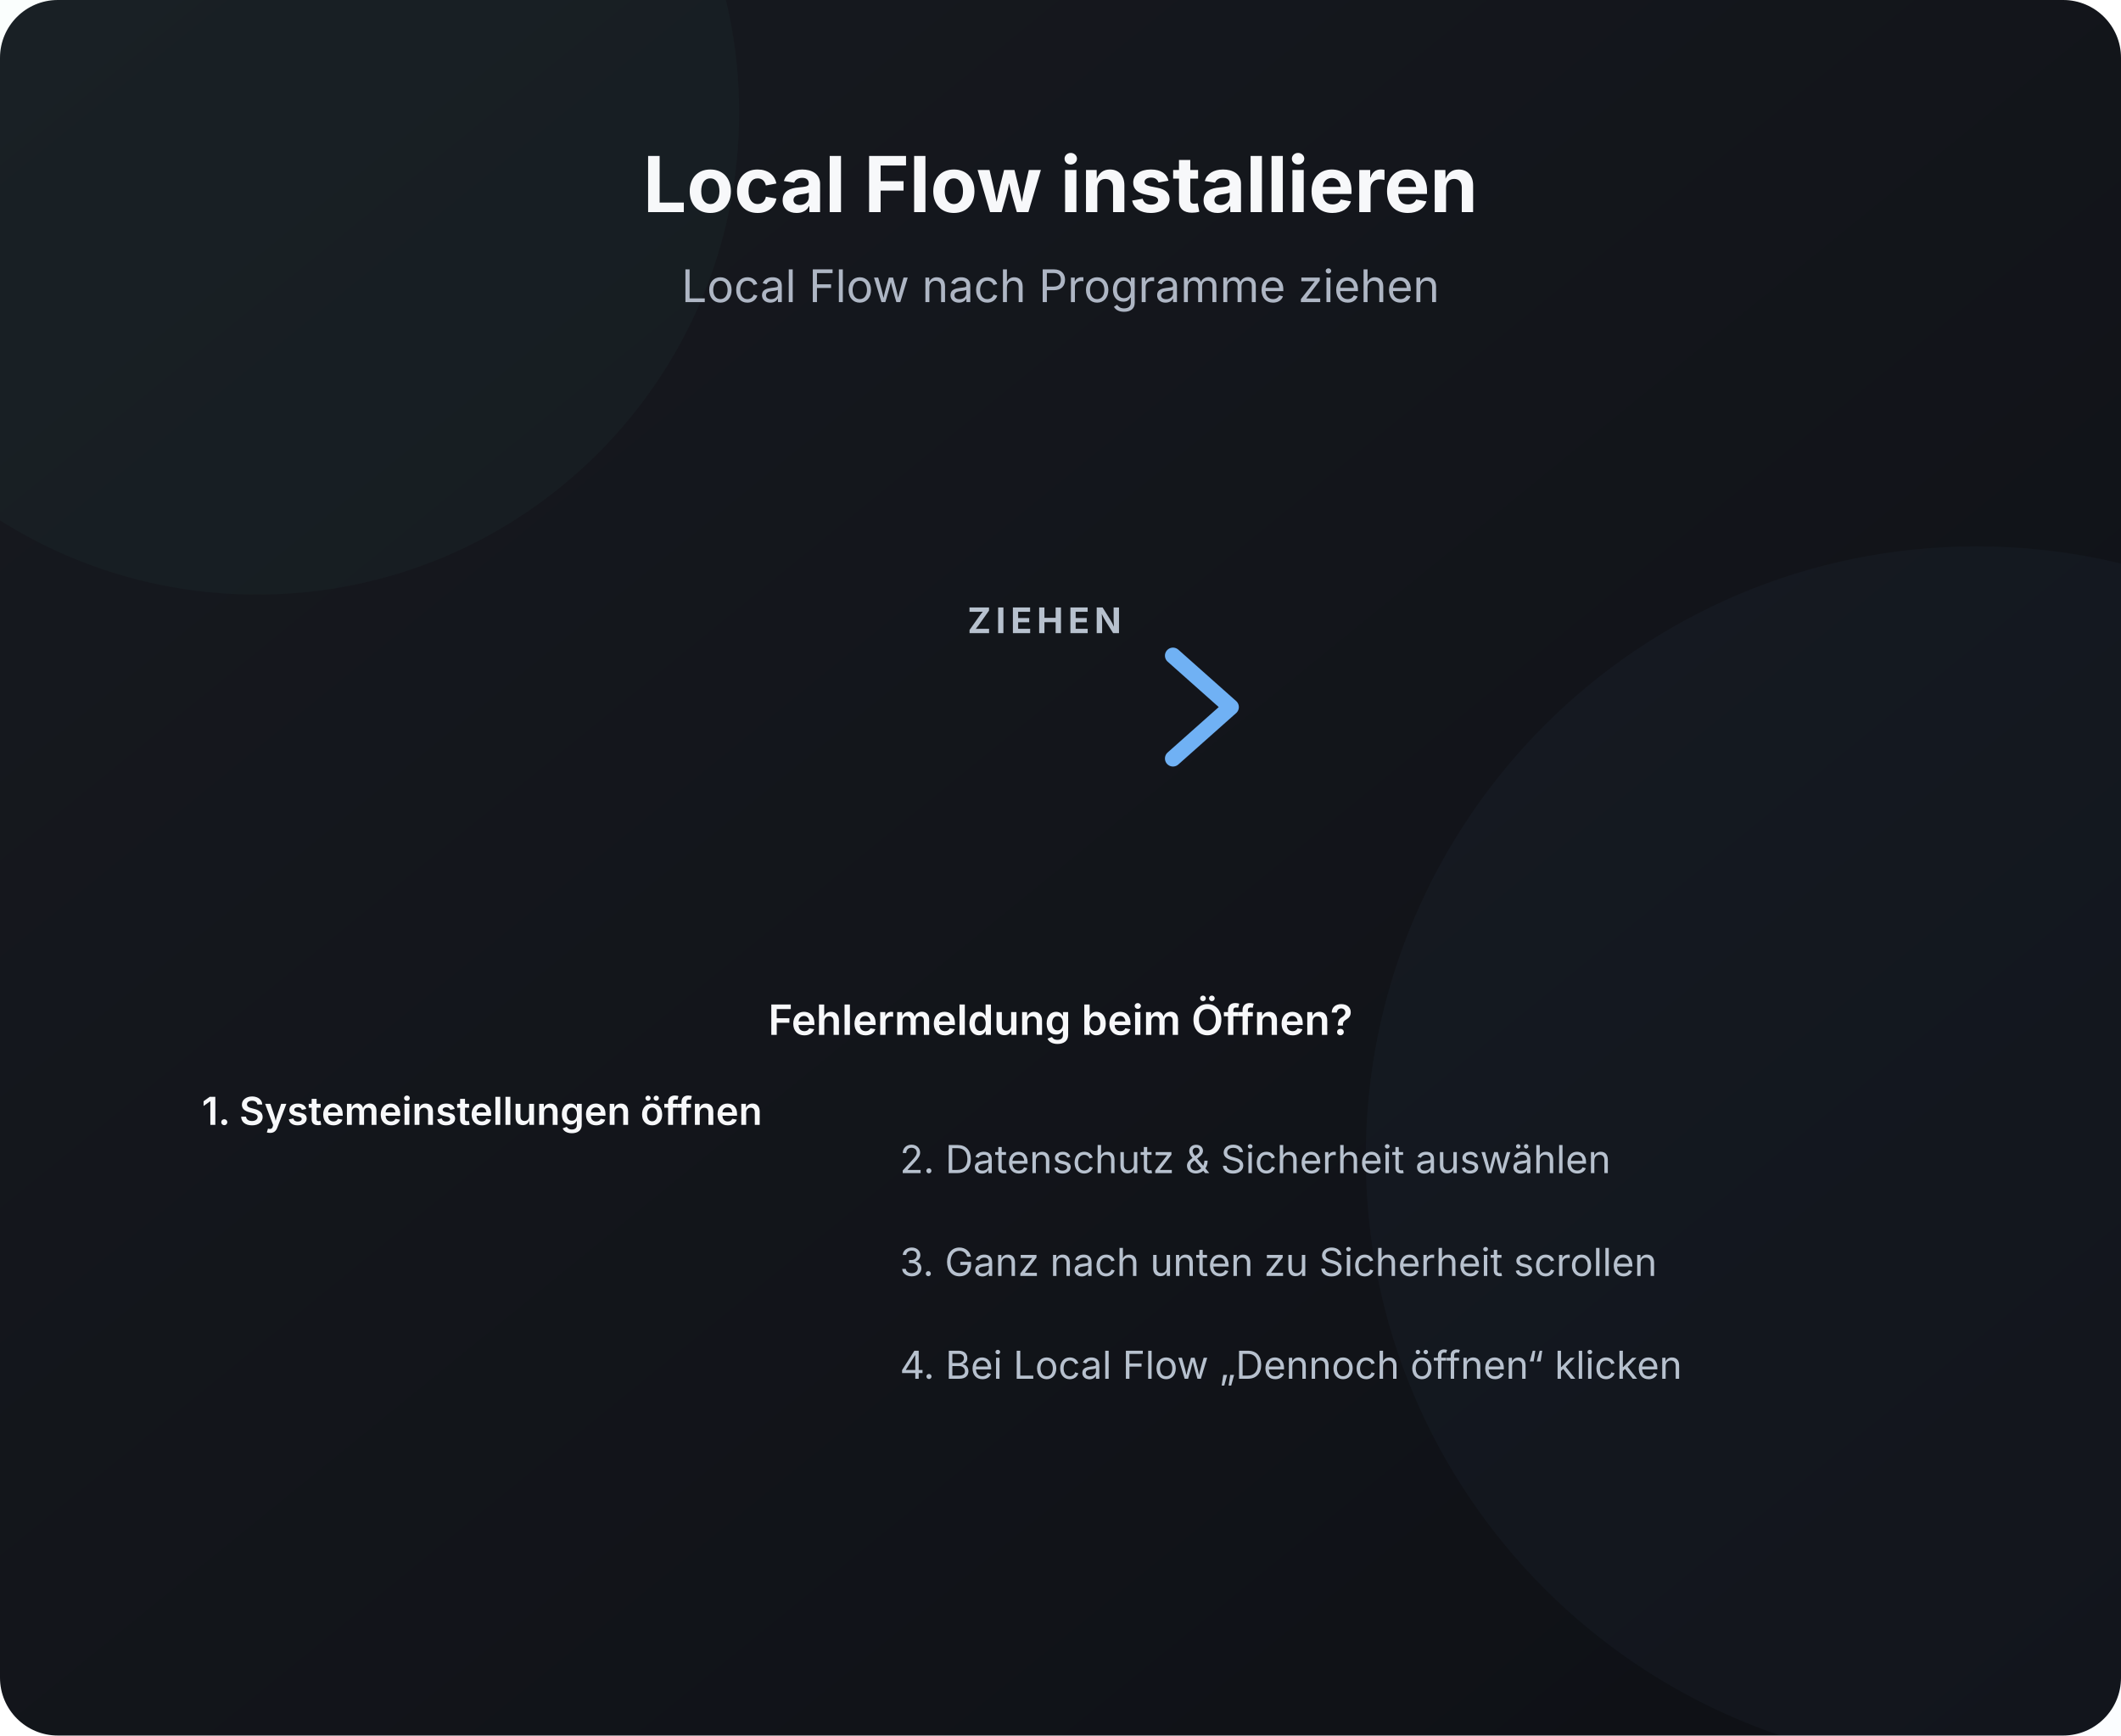
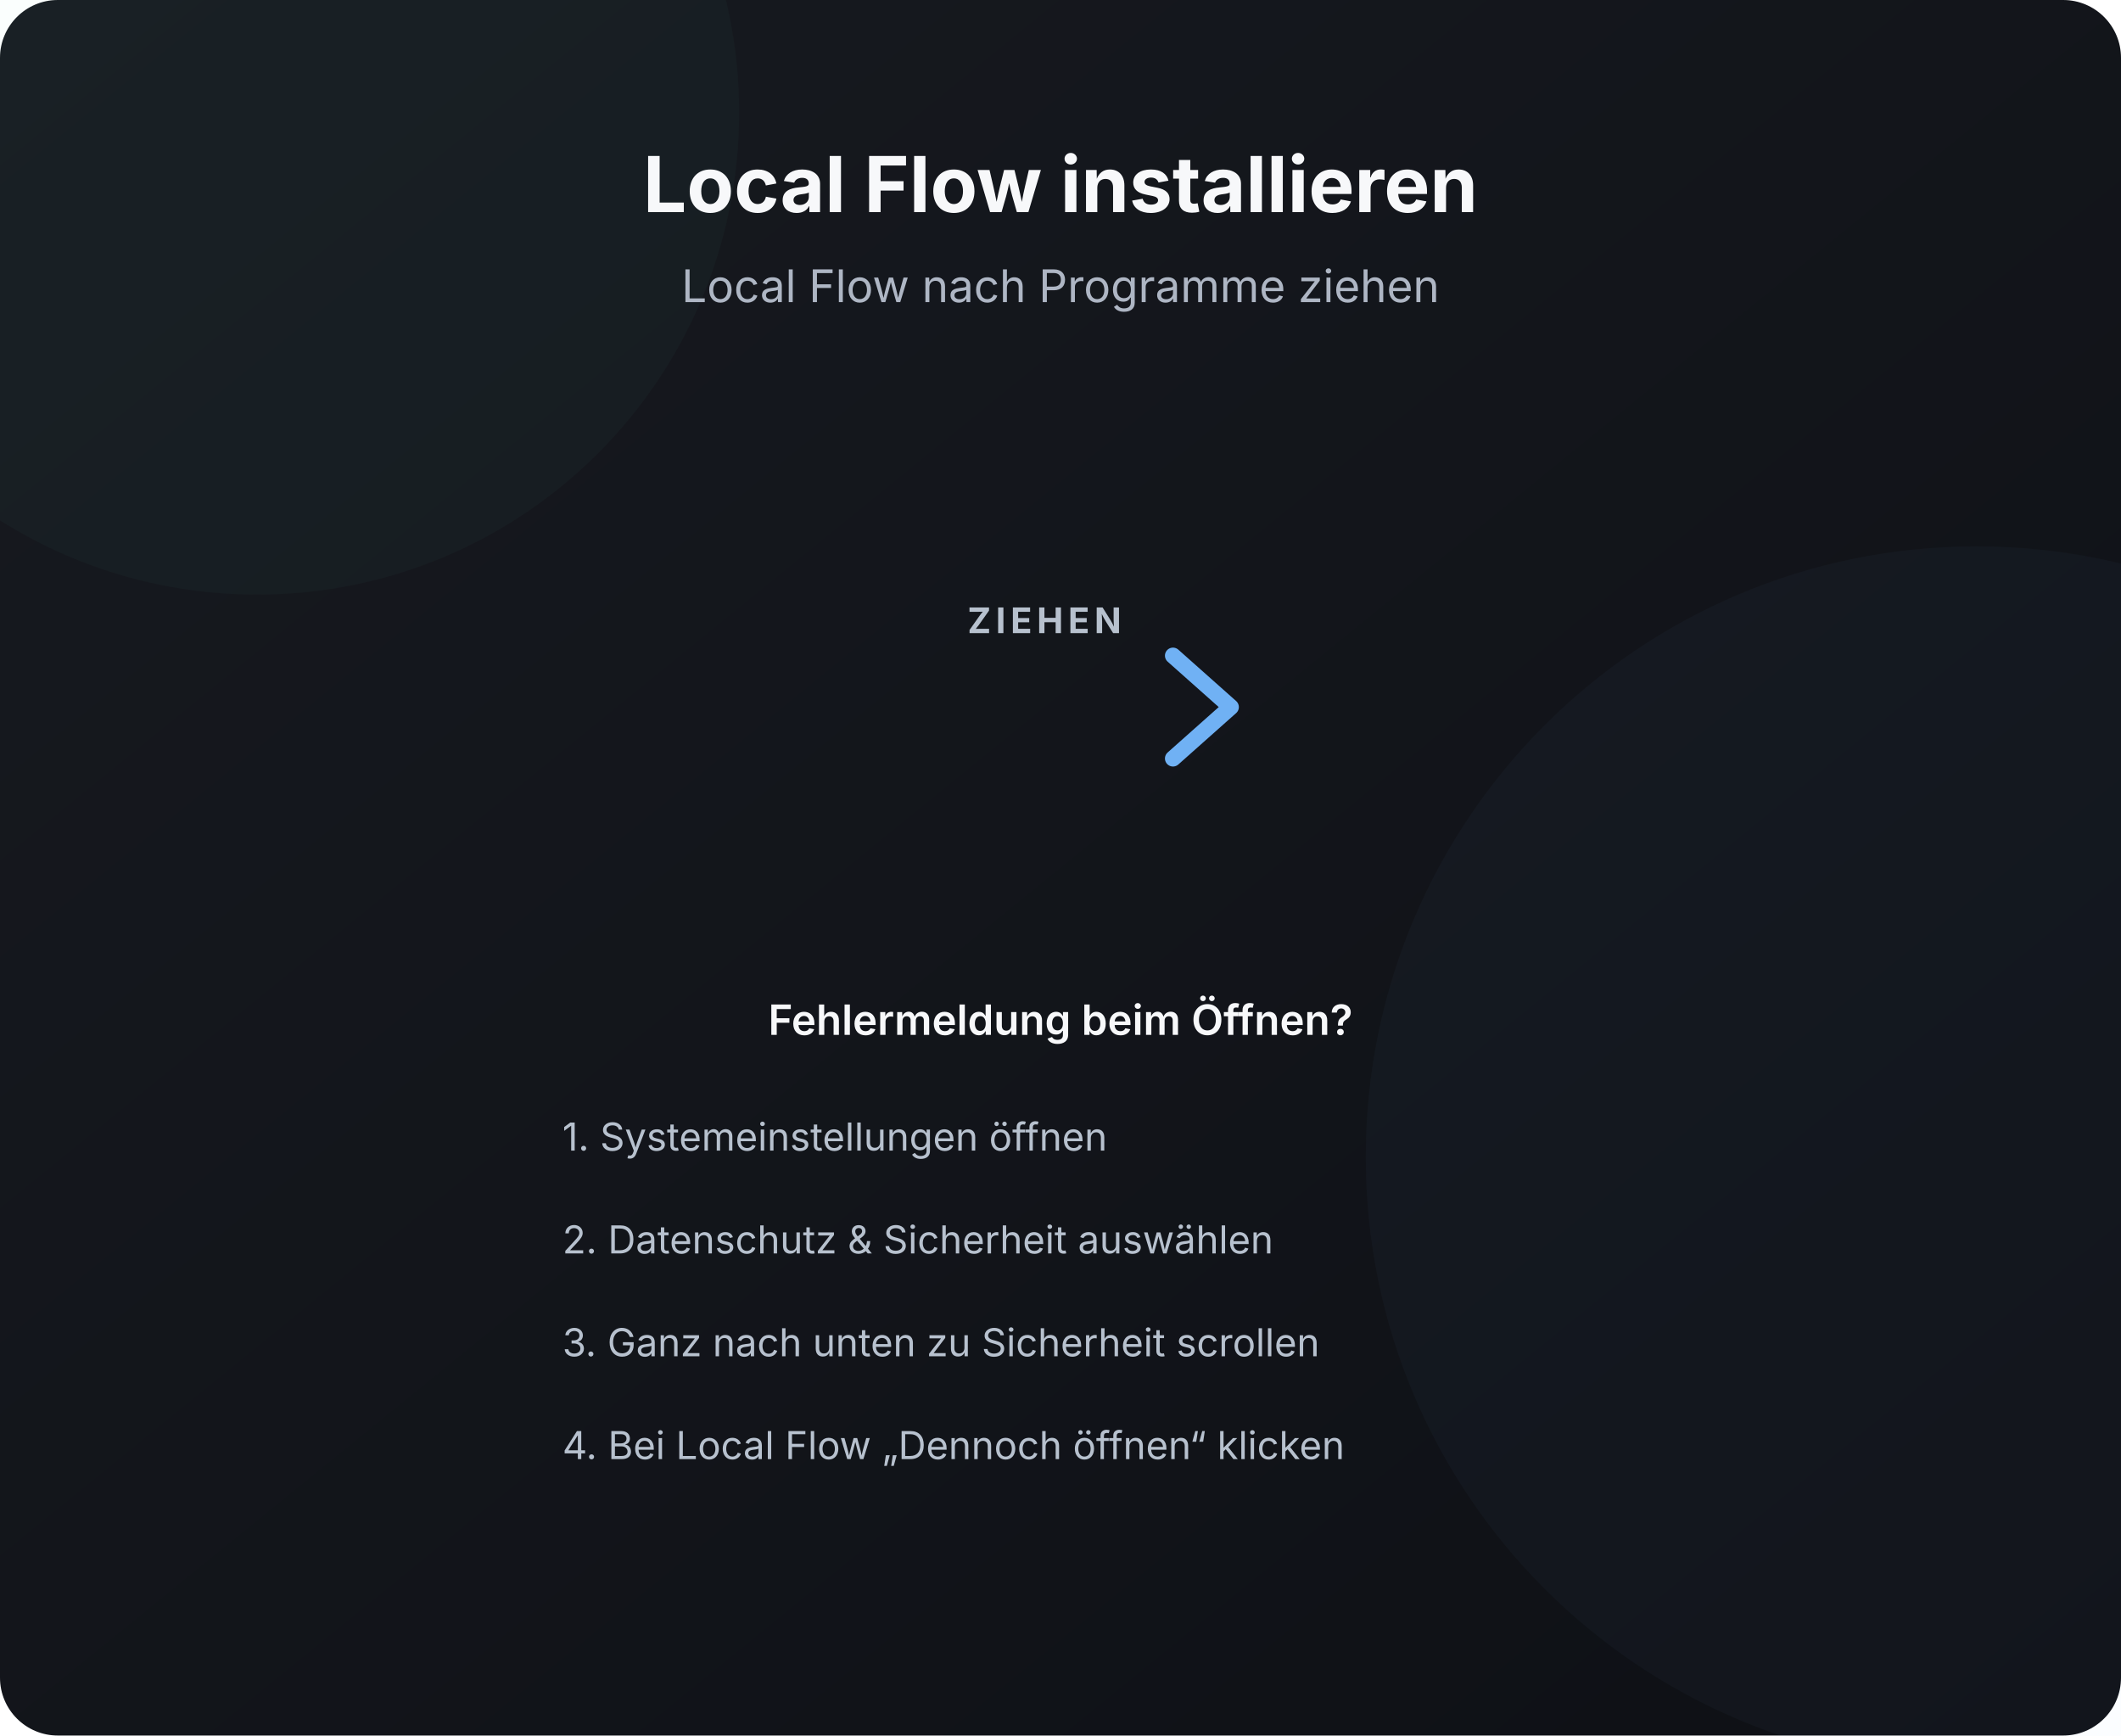
<svg xmlns="http://www.w3.org/2000/svg" viewBox="0 0 660 540" width="660" height="540">
  <defs>
    <linearGradient id="background" x1="0" y1="0" x2="1" y2="1">
      <stop offset="0" stop-color="#171a20" />
      <stop offset="1" stop-color="#0e1015" />
    </linearGradient>
    <linearGradient id="accent" x1="0" y1="0" x2="1" y2="0">
      <stop offset="0" stop-color="#59e0bf" />
      <stop offset="1" stop-color="#74b9ff" />
    </linearGradient>
  </defs>
  <rect width="660" height="540" rx="18" fill="url(#background)" />
  <circle cx="80" cy="35" r="150" fill="#59e0bf" opacity="0.035" />
  <circle cx="615" cy="360" r="190" fill="#74b9ff" opacity="0.035" />
  <text x="330" y="66" text-anchor="middle" fill="#f7f8fa" font-family="-apple-system, BlinkMacSystemFont, sans-serif" font-size="24" font-weight="700">Local Flow installieren</text>
  <text x="330" y="94" text-anchor="middle" fill="#aeb6c4" font-family="-apple-system, BlinkMacSystemFont, sans-serif" font-size="14">Local Flow nach Programme ziehen</text>
  <g opacity="0.95">
    <path d="M268 220 H382" stroke="url(#accent)" stroke-width="5" stroke-linecap="round" />
    <path d="M365 204 L383 220 L365 236" fill="none" stroke="#74b9ff" stroke-width="5" stroke-linecap="round" stroke-linejoin="round" />
  </g>
  <text x="325" y="197" text-anchor="middle" fill="#b7c1ce" font-family="-apple-system, BlinkMacSystemFont, sans-serif" font-size="11" font-weight="700" letter-spacing="1.5">ZIEHEN</text>
  <text x="330" y="322" text-anchor="middle" fill="#f7f8fa" font-family="-apple-system, BlinkMacSystemFont, sans-serif" font-size="13" font-weight="600">Fehlermeldung beim Öffnen?</text>
-   <text x="150" y="350" text-anchor="middle" fill="#f7f8fa" font-family="-apple-system, BlinkMacSystemFont, sans-serif" font-size="12" font-weight="600">1. Systemeinstellungen öffnen</text>
-   <text x="280" y="365" fill="#b7c1ce" font-family="-apple-system, BlinkMacSystemFont, sans-serif" font-size="12">2. Datenschutz &amp; Sicherheit auswählen</text>
-   <text x="280" y="397" fill="#b7c1ce" font-family="-apple-system, BlinkMacSystemFont, sans-serif" font-size="12">3. Ganz nach unten zu Sicherheit scrollen</text>
-   <text x="280" y="429" fill="#b7c1ce" font-family="-apple-system, BlinkMacSystemFont, sans-serif" font-size="12">4. Bei Local Flow „Dennoch öffnen“ klicken</text>
+   <text x="175" y="358" fill="#b7c1ce" font-family="-apple-system, BlinkMacSystemFont, sans-serif" font-size="12">1. Systemeinstellungen öffnen</text>
+   <text x="175" y="390" fill="#b7c1ce" font-family="-apple-system, BlinkMacSystemFont, sans-serif" font-size="12">2. Datenschutz &amp; Sicherheit auswählen</text>
+   <text x="175" y="422" fill="#b7c1ce" font-family="-apple-system, BlinkMacSystemFont, sans-serif" font-size="12">3. Ganz nach unten zu Sicherheit scrollen</text>
+   <text x="175" y="454" fill="#b7c1ce" font-family="-apple-system, BlinkMacSystemFont, sans-serif" font-size="12">4. Bei Local Flow „Dennoch öffnen“ klicken</text>
</svg>
